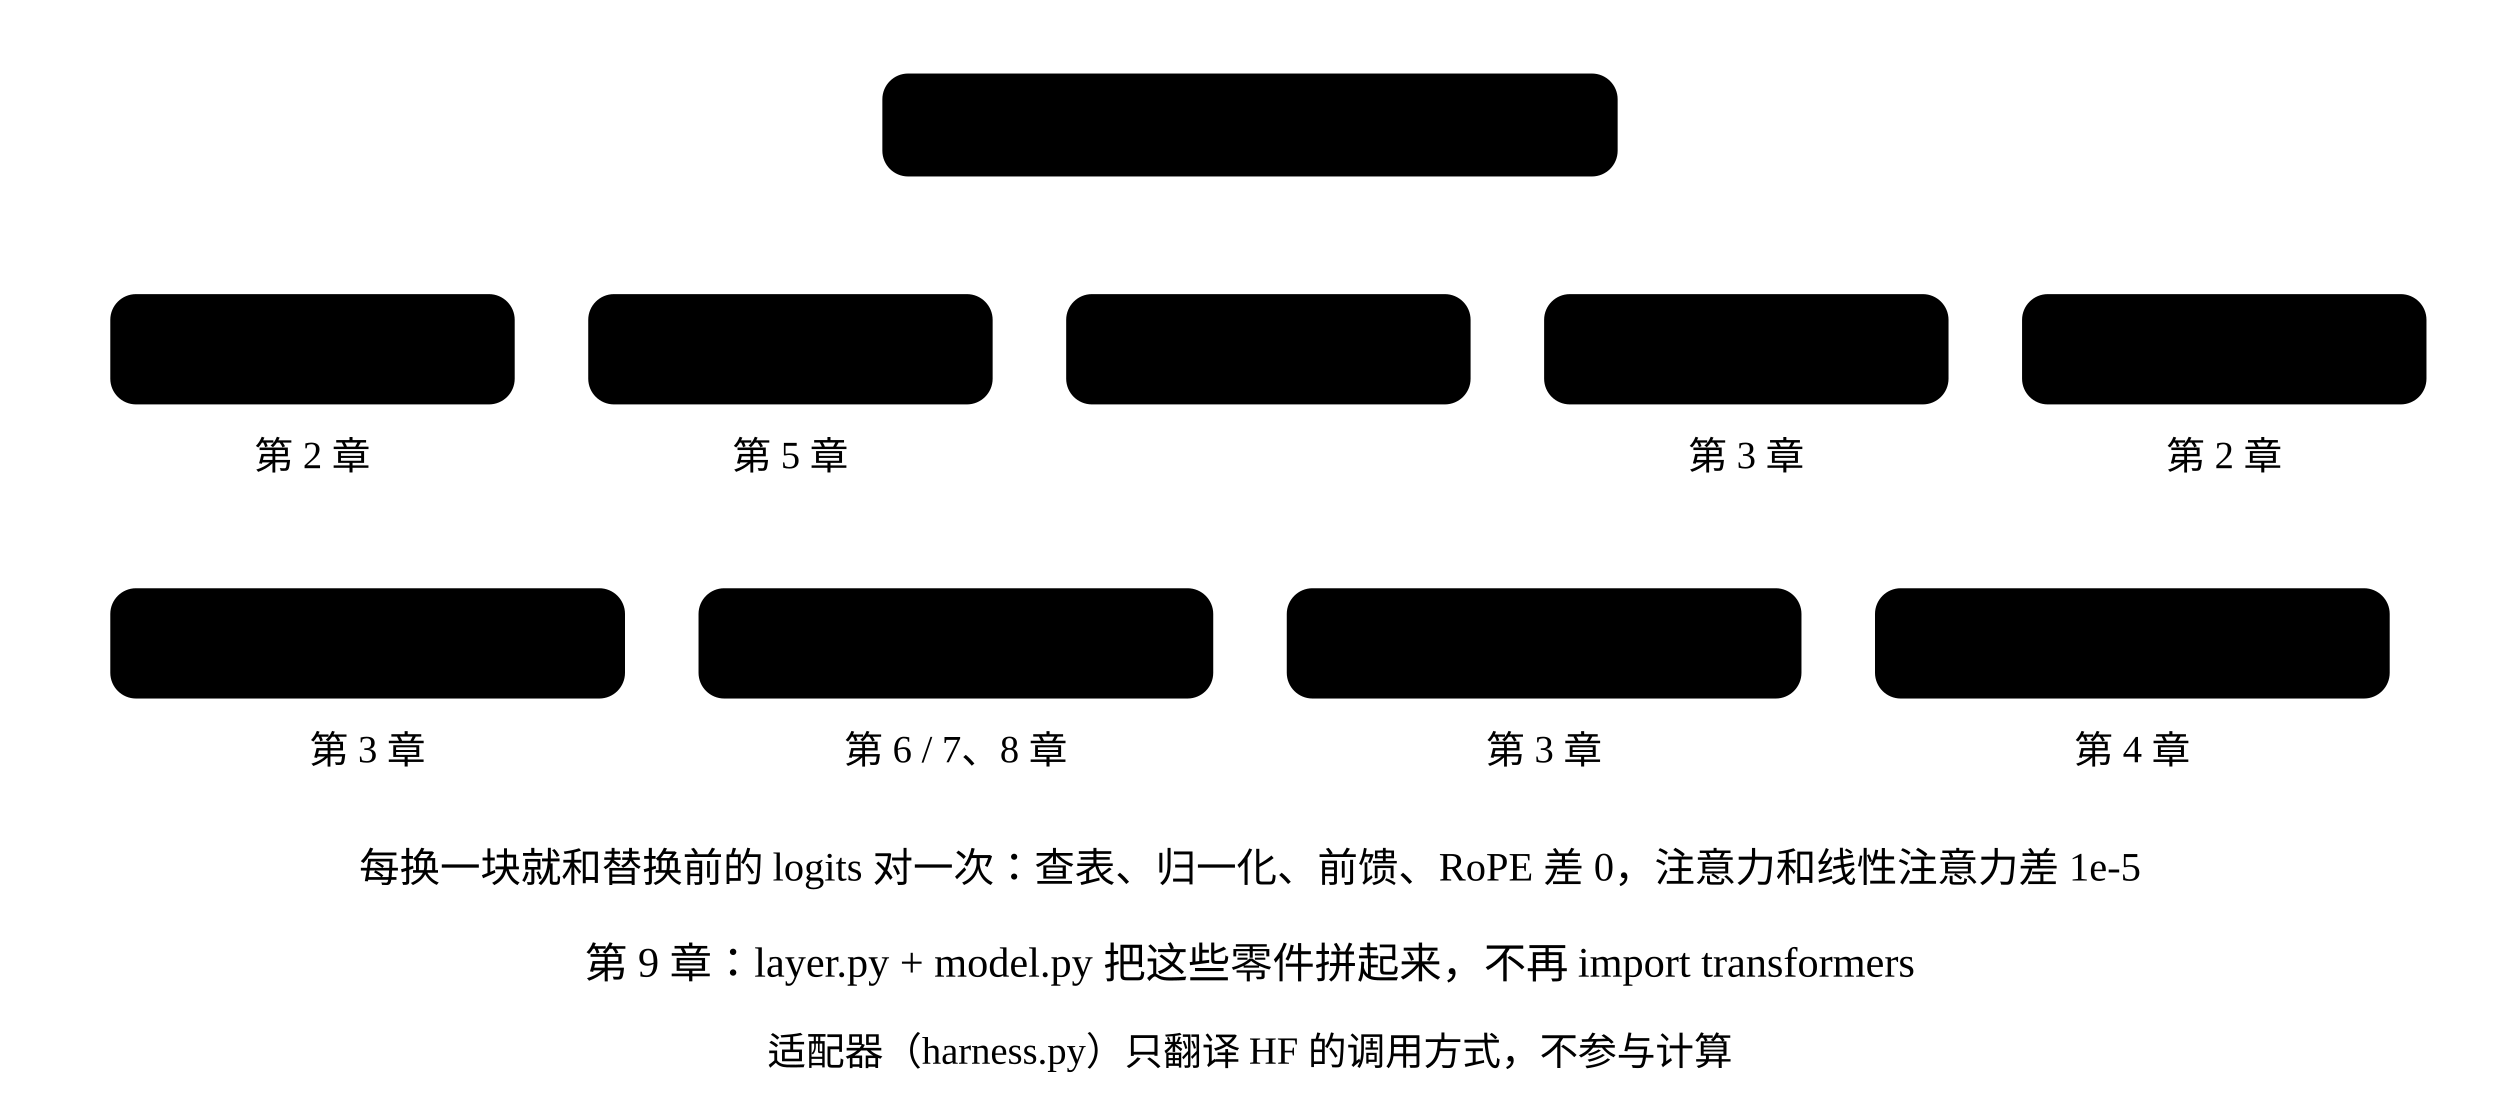
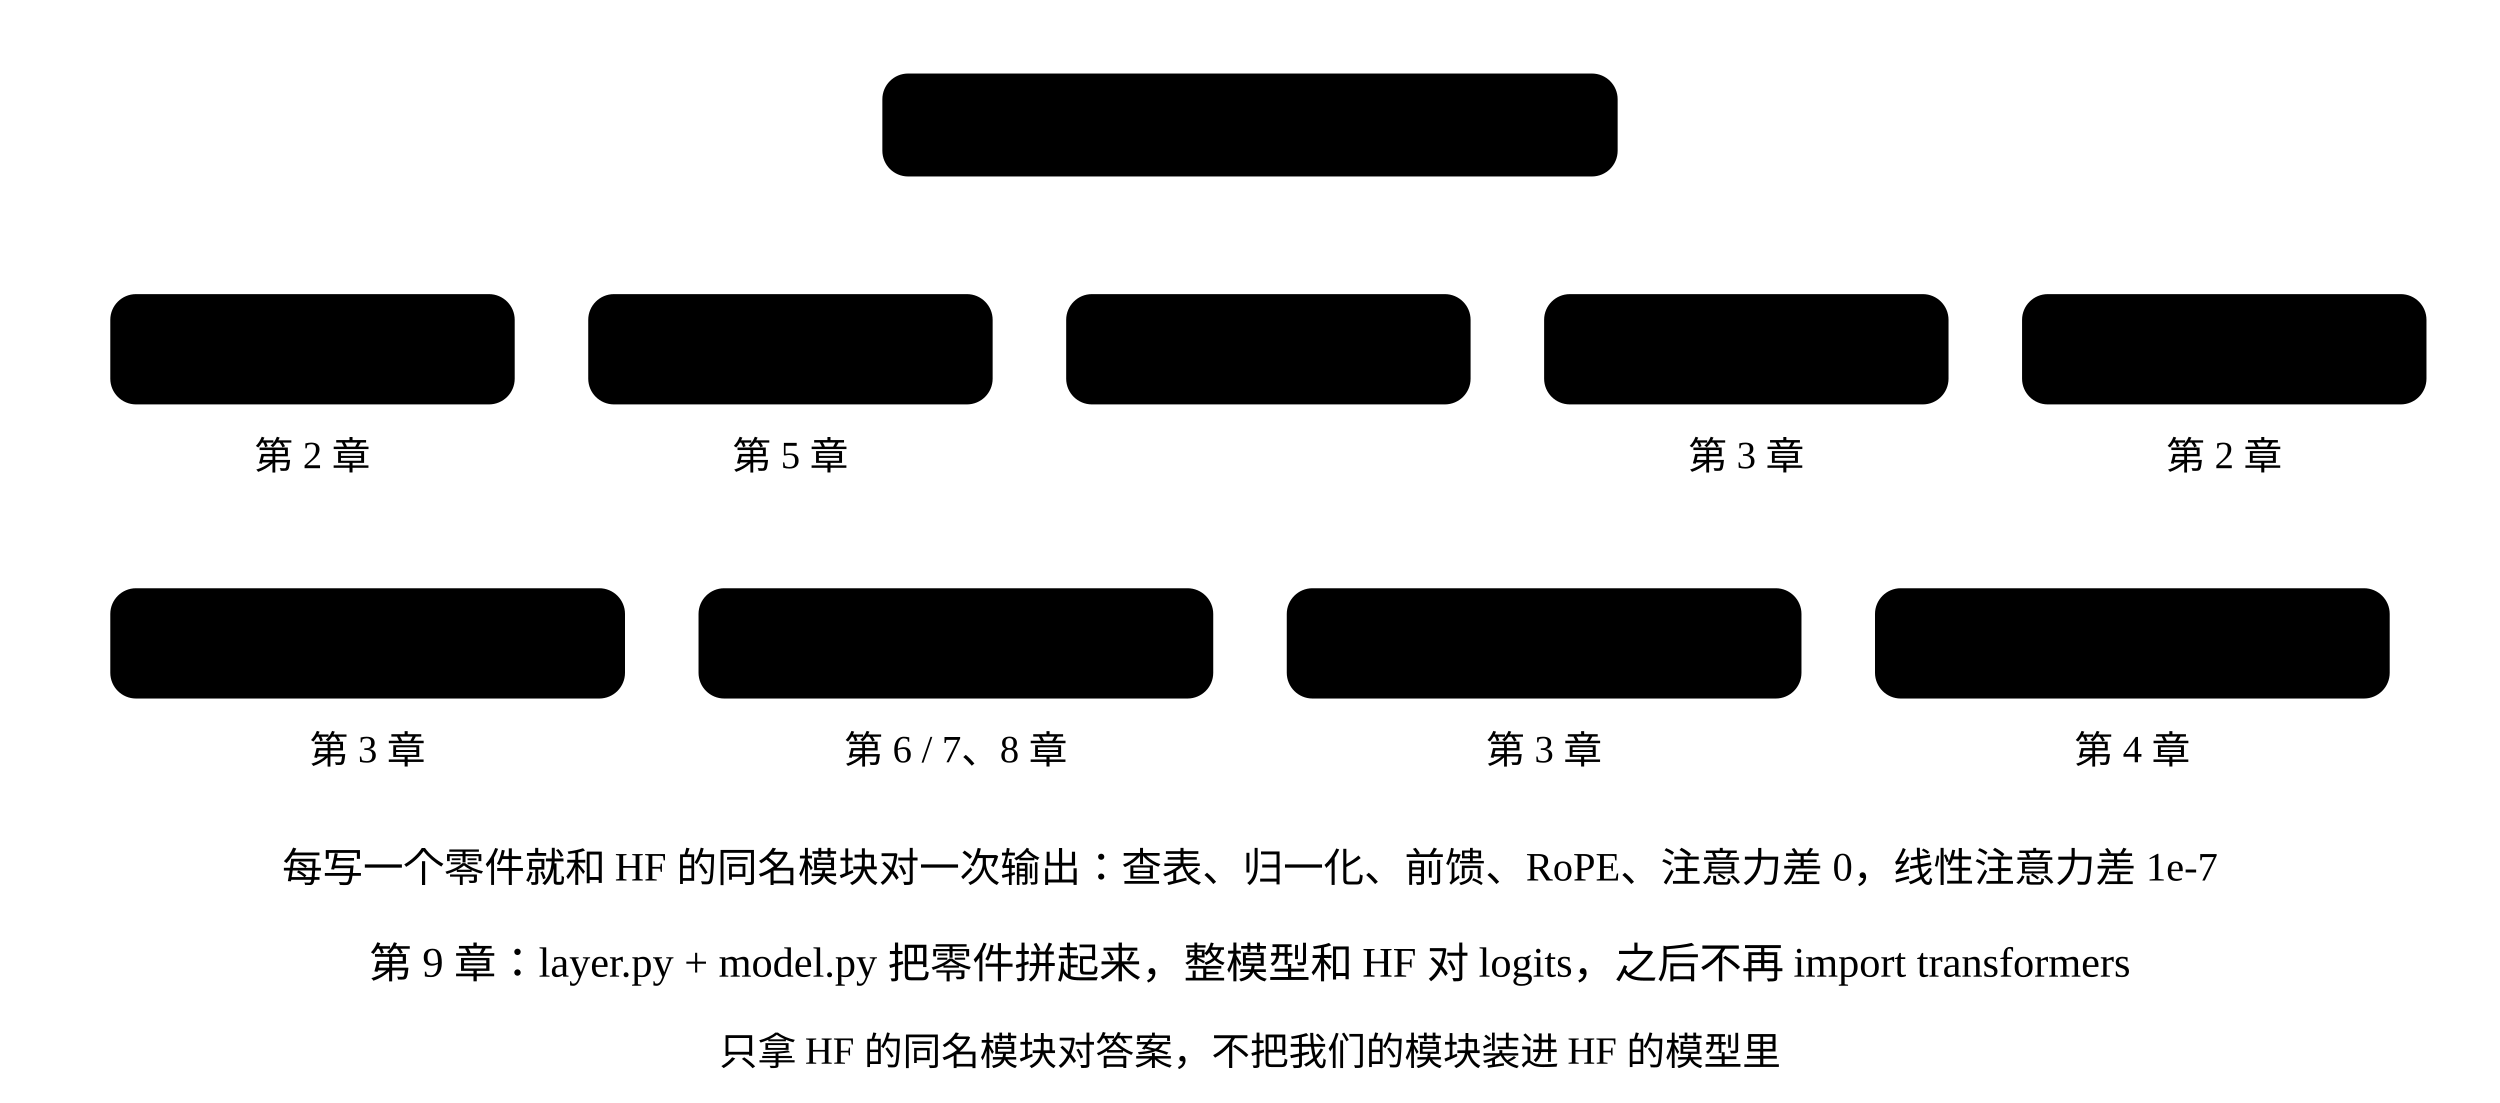
- <svg xmlns="http://www.w3.org/2000/svg" viewBox="0 0 680 300" width="680" role="img" aria-label="拆黑盒：HF 模型是一棵模块树，第 2–8 章逐个换成自己写的，第 9 章整棵树都是自己的">
+ <svg xmlns="http://www.w3.org/2000/svg" viewBox="0 0 680 300" width="680" role="img" aria-label="参考实现的模块树：每个模块哪一章写、和 HF 的哪个模块对答案">
  <rect x="240.0" y="20.0" width="200.0" height="28.0" rx="7" class="gray" stroke-width="1.3" />
  <text x="340.0" y="34.0" class="tx" font-size="12" text-anchor="middle" dominant-baseline="middle">Qwen3_5ForCausalLM（HF）</text>
  <line x1="340.0" y1="48.0" x2="85.0" y2="80.0" class="ln" stroke-width="1" />
  <rect x="30.0" y="80.0" width="110.0" height="30.0" rx="7" class="purple" stroke-width="1.3" />
  <text x="85.0" y="95.0" class="tx" font-size="11.5" text-anchor="middle" dominant-baseline="middle">embed_tokens</text>
  <text x="85.0" y="124.0" class="mu" font-size="10.5" text-anchor="middle" dominant-baseline="middle">第 2 章</text>
  <line x1="340.0" y1="48.0" x2="215.0" y2="80.0" class="ln" stroke-width="1" />
  <rect x="160.0" y="80.0" width="110.0" height="30.0" rx="7" class="green" stroke-width="1.3" />
  <text x="215.0" y="95.0" class="tx" font-size="11.5" text-anchor="middle" dominant-baseline="middle">rotary_emb</text>
  <text x="215.0" y="124.0" class="mu" font-size="10.5" text-anchor="middle" dominant-baseline="middle">第 5 章</text>
  <line x1="340.0" y1="48.0" x2="345.0" y2="80.0" class="ln" stroke-width="1" />
  <rect x="290.0" y="80.0" width="110.0" height="30.0" rx="7" class="bx" stroke-width="1.3" />
  <text x="345.0" y="95.0" class="tx" font-size="11.5" text-anchor="middle" dominant-baseline="middle">layers[i]</text>
  <line x1="340.0" y1="48.0" x2="475.0" y2="80.0" class="ln" stroke-width="1" />
  <rect x="420.0" y="80.0" width="110.0" height="30.0" rx="7" class="gray" stroke-width="1.3" />
  <text x="475.0" y="95.0" class="tx" font-size="11.5" text-anchor="middle" dominant-baseline="middle">norm</text>
  <text x="475.0" y="124.0" class="mu" font-size="10.5" text-anchor="middle" dominant-baseline="middle">第 3 章</text>
  <line x1="340.0" y1="48.0" x2="605.0" y2="80.0" class="ln" stroke-width="1" />
  <rect x="550.0" y="80.0" width="110.0" height="30.0" rx="7" class="purple" stroke-width="1.3" />
  <text x="605.0" y="95.0" class="tx" font-size="11.5" text-anchor="middle" dominant-baseline="middle">lm_head</text>
  <text x="605.0" y="124.0" class="mu" font-size="10.5" text-anchor="middle" dominant-baseline="middle">第 2 章</text>
  <line x1="345.0" y1="110.0" x2="100.0" y2="160.0" class="ln" stroke-width="1" />
  <rect x="30.0" y="160.0" width="140.0" height="30.0" rx="7" class="gray" stroke-width="1.3" />
  <text x="100.0" y="175.0" class="tx" font-size="10.5" text-anchor="middle" dominant-baseline="middle">input_layernorm</text>
  <text x="100.0" y="204.0" class="mu" font-size="10.5" text-anchor="middle" dominant-baseline="middle">第 3 章</text>
  <line x1="345.0" y1="110.0" x2="260.0" y2="160.0" class="ln" stroke-width="1" />
  <rect x="190.0" y="160.0" width="140.0" height="30.0" rx="7" class="orange" stroke-width="1.3" />
  <text x="260.0" y="175.0" class="tx" font-size="10.5" text-anchor="middle" dominant-baseline="middle">self_attn / linear_attn</text>
  <text x="260.0" y="204.0" class="mu" font-size="10.5" text-anchor="middle" dominant-baseline="middle">第 6 / 7、8 章</text>
  <line x1="345.0" y1="110.0" x2="420.0" y2="160.0" class="ln" stroke-width="1" />
  <rect x="350.0" y="160.0" width="140.0" height="30.0" rx="7" class="gray" stroke-width="1.3" />
  <text x="420.0" y="175.0" class="tx" font-size="10.5" text-anchor="middle" dominant-baseline="middle">post_attention_layernorm</text>
  <text x="420.0" y="204.0" class="mu" font-size="10.5" text-anchor="middle" dominant-baseline="middle">第 3 章</text>
  <line x1="345.0" y1="110.0" x2="580.0" y2="160.0" class="ln" stroke-width="1" />
  <rect x="510.0" y="160.0" width="140.0" height="30.0" rx="7" class="blue" stroke-width="1.3" />
  <text x="580.0" y="175.0" class="tx" font-size="10.5" text-anchor="middle" dominant-baseline="middle">mlp</text>
  <text x="580.0" y="204.0" class="mu" font-size="10.5" text-anchor="middle" dominant-baseline="middle">第 4 章</text>
-   <text x="340.0" y="236.0" class="mu" font-size="11" text-anchor="middle" dominant-baseline="middle">每换一块就和替换前的 logits 对一次：查表、归一化、前馈、RoPE 差 0，注意力和线性注意力差 1e-5</text>
-   <text x="340.0" y="262.0" class="mu" font-size="11.5" text-anchor="middle" dominant-baseline="middle">第 9 章：layer.py + model.py 把这些零件拼起来，不再 import transformers</text>
-   <text x="340.0" y="286.0" class="mu" font-size="10.5" text-anchor="middle" dominant-baseline="middle">适配器（harness.py）只翻译 HF 的调用方式，不参与计算</text>
+   <text x="340.0" y="236.0" class="mu" font-size="11" text-anchor="middle" dominant-baseline="middle">每写一个零件就和 HF 的同名模块对一次输出：查表、归一化、前馈、RoPE、注意力差 0，线性注意力差 1e-7</text>
+   <text x="340.0" y="262.0" class="mu" font-size="11.5" text-anchor="middle" dominant-baseline="middle">第 9 章：layer.py + model.py 把零件拼起来，整模型和 HF 对 logits，之后不再 import transformers</text>
+   <text x="340.0" y="286.0" class="mu" font-size="10.5" text-anchor="middle" dominant-baseline="middle">只拿 HF 的同名模块对答案，不把我们的模块装进 HF 的模型里</text>
</svg>
